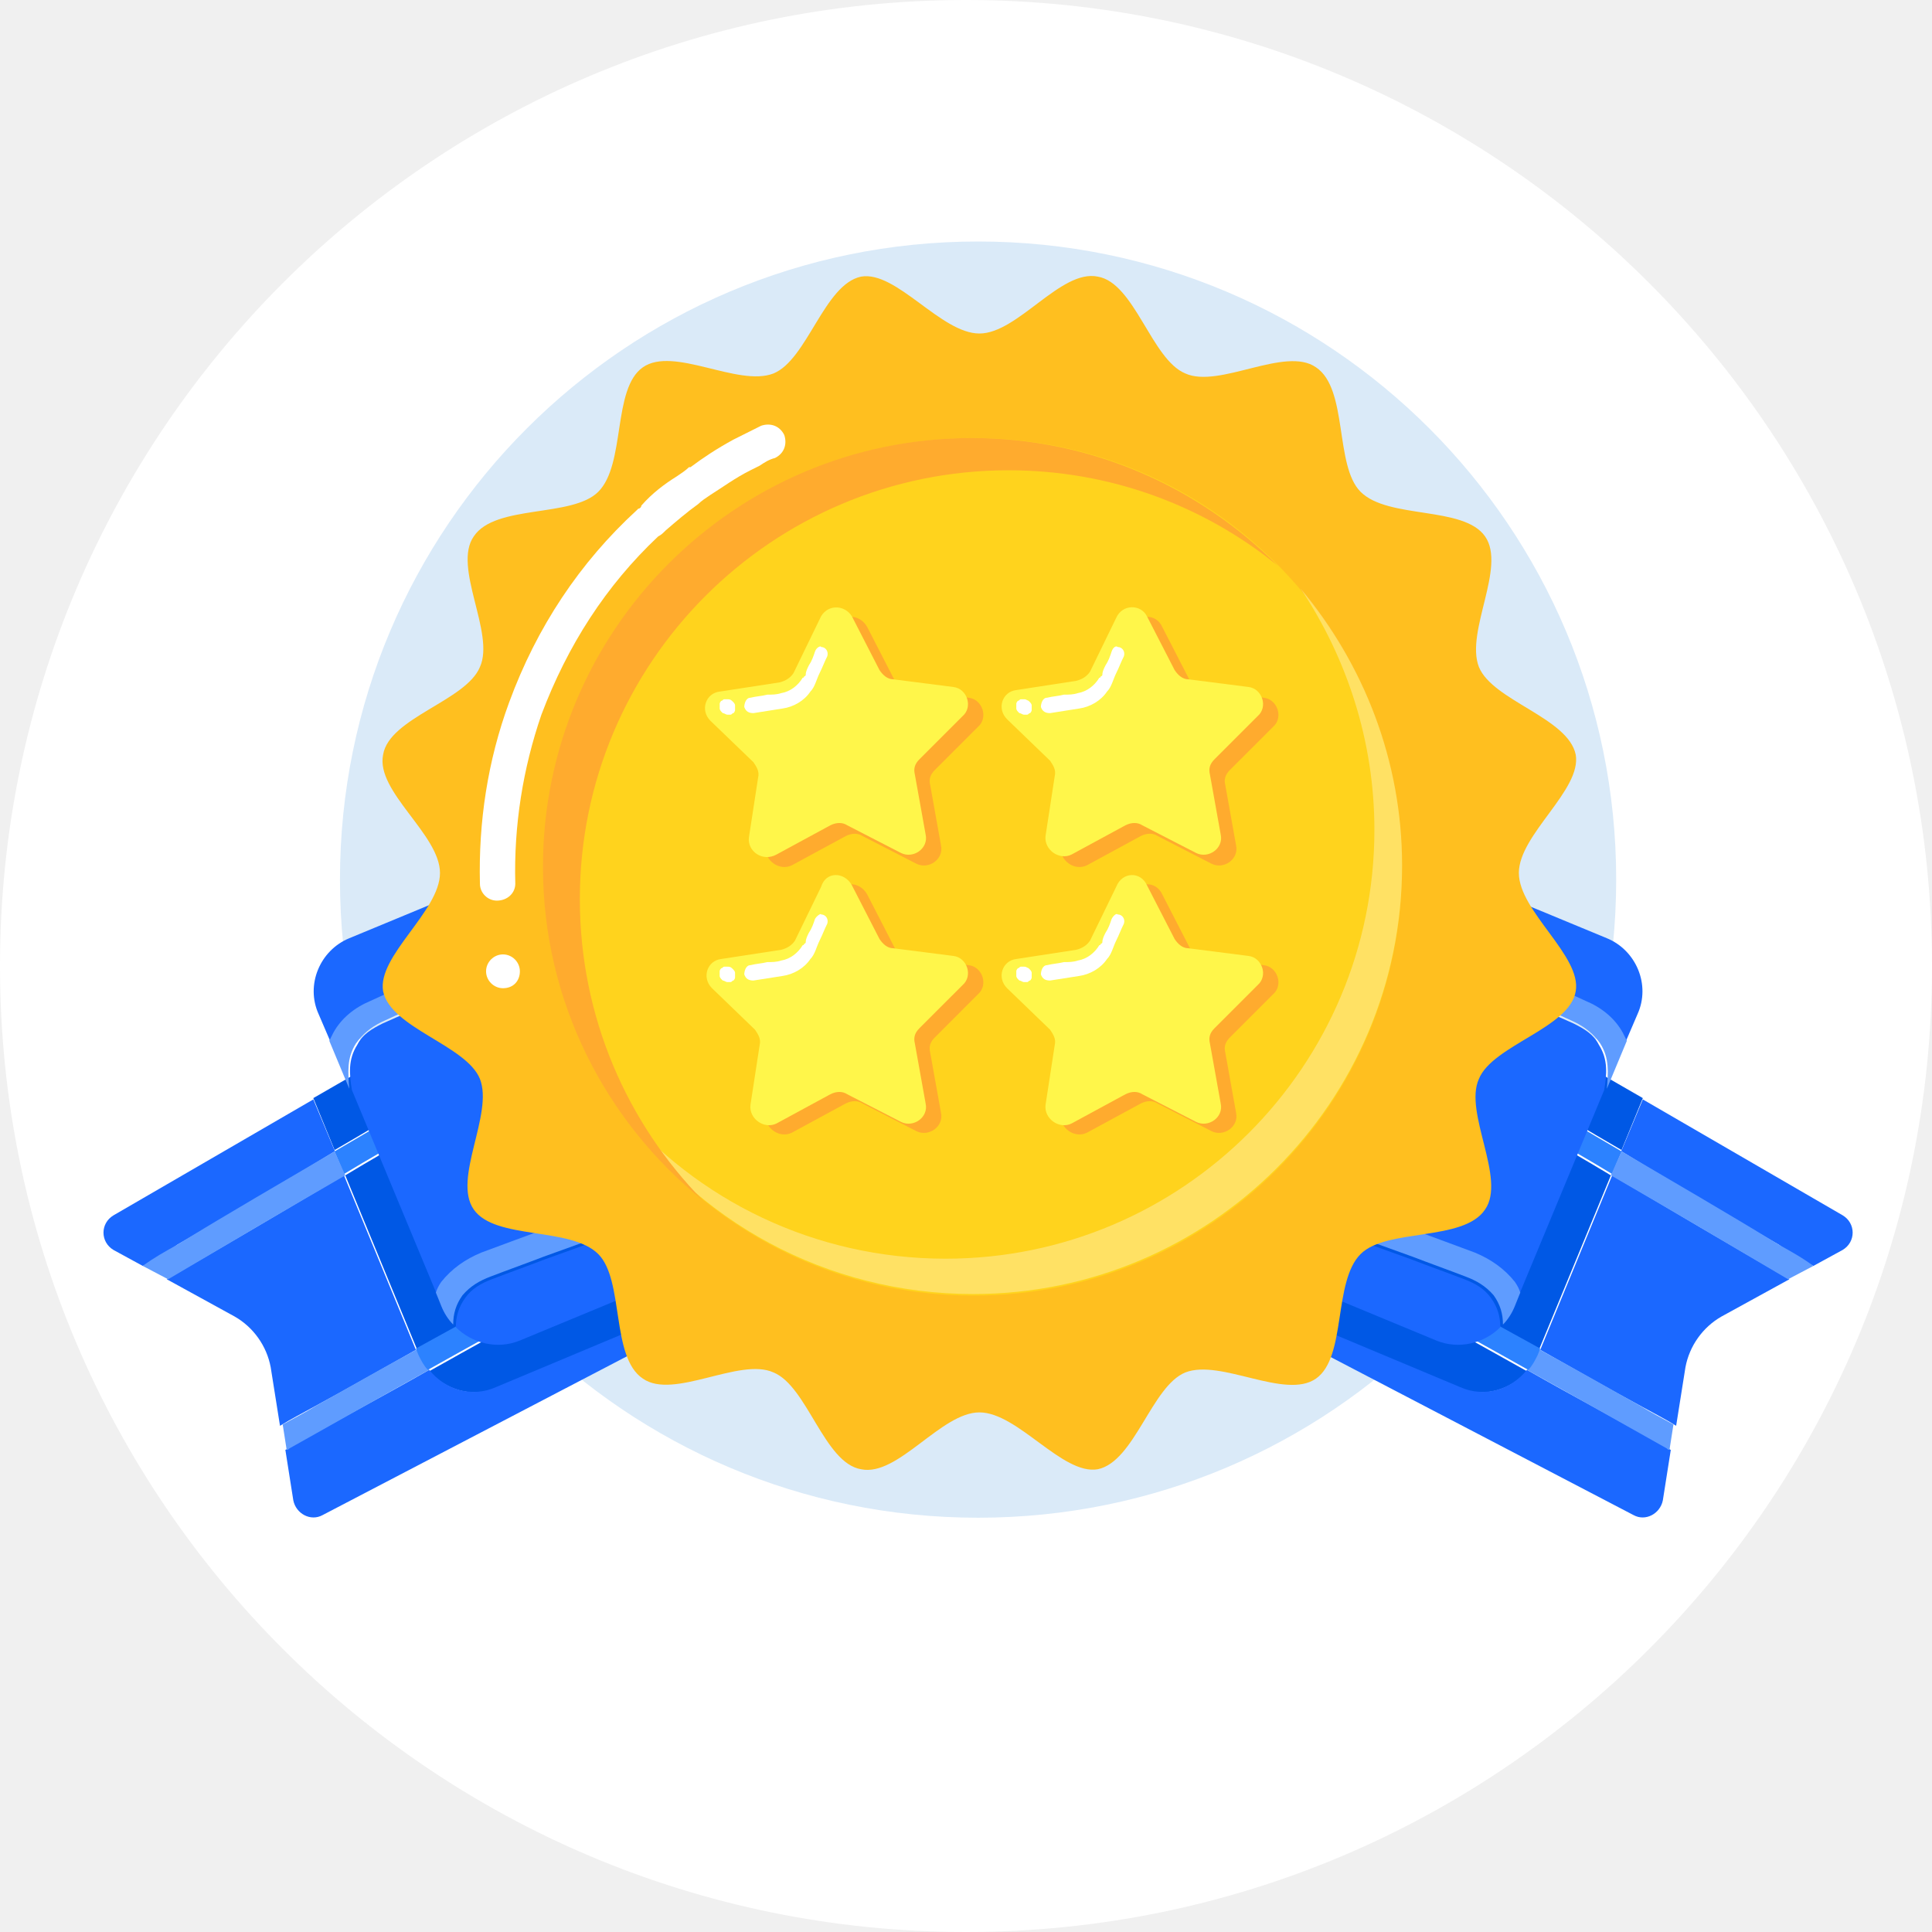
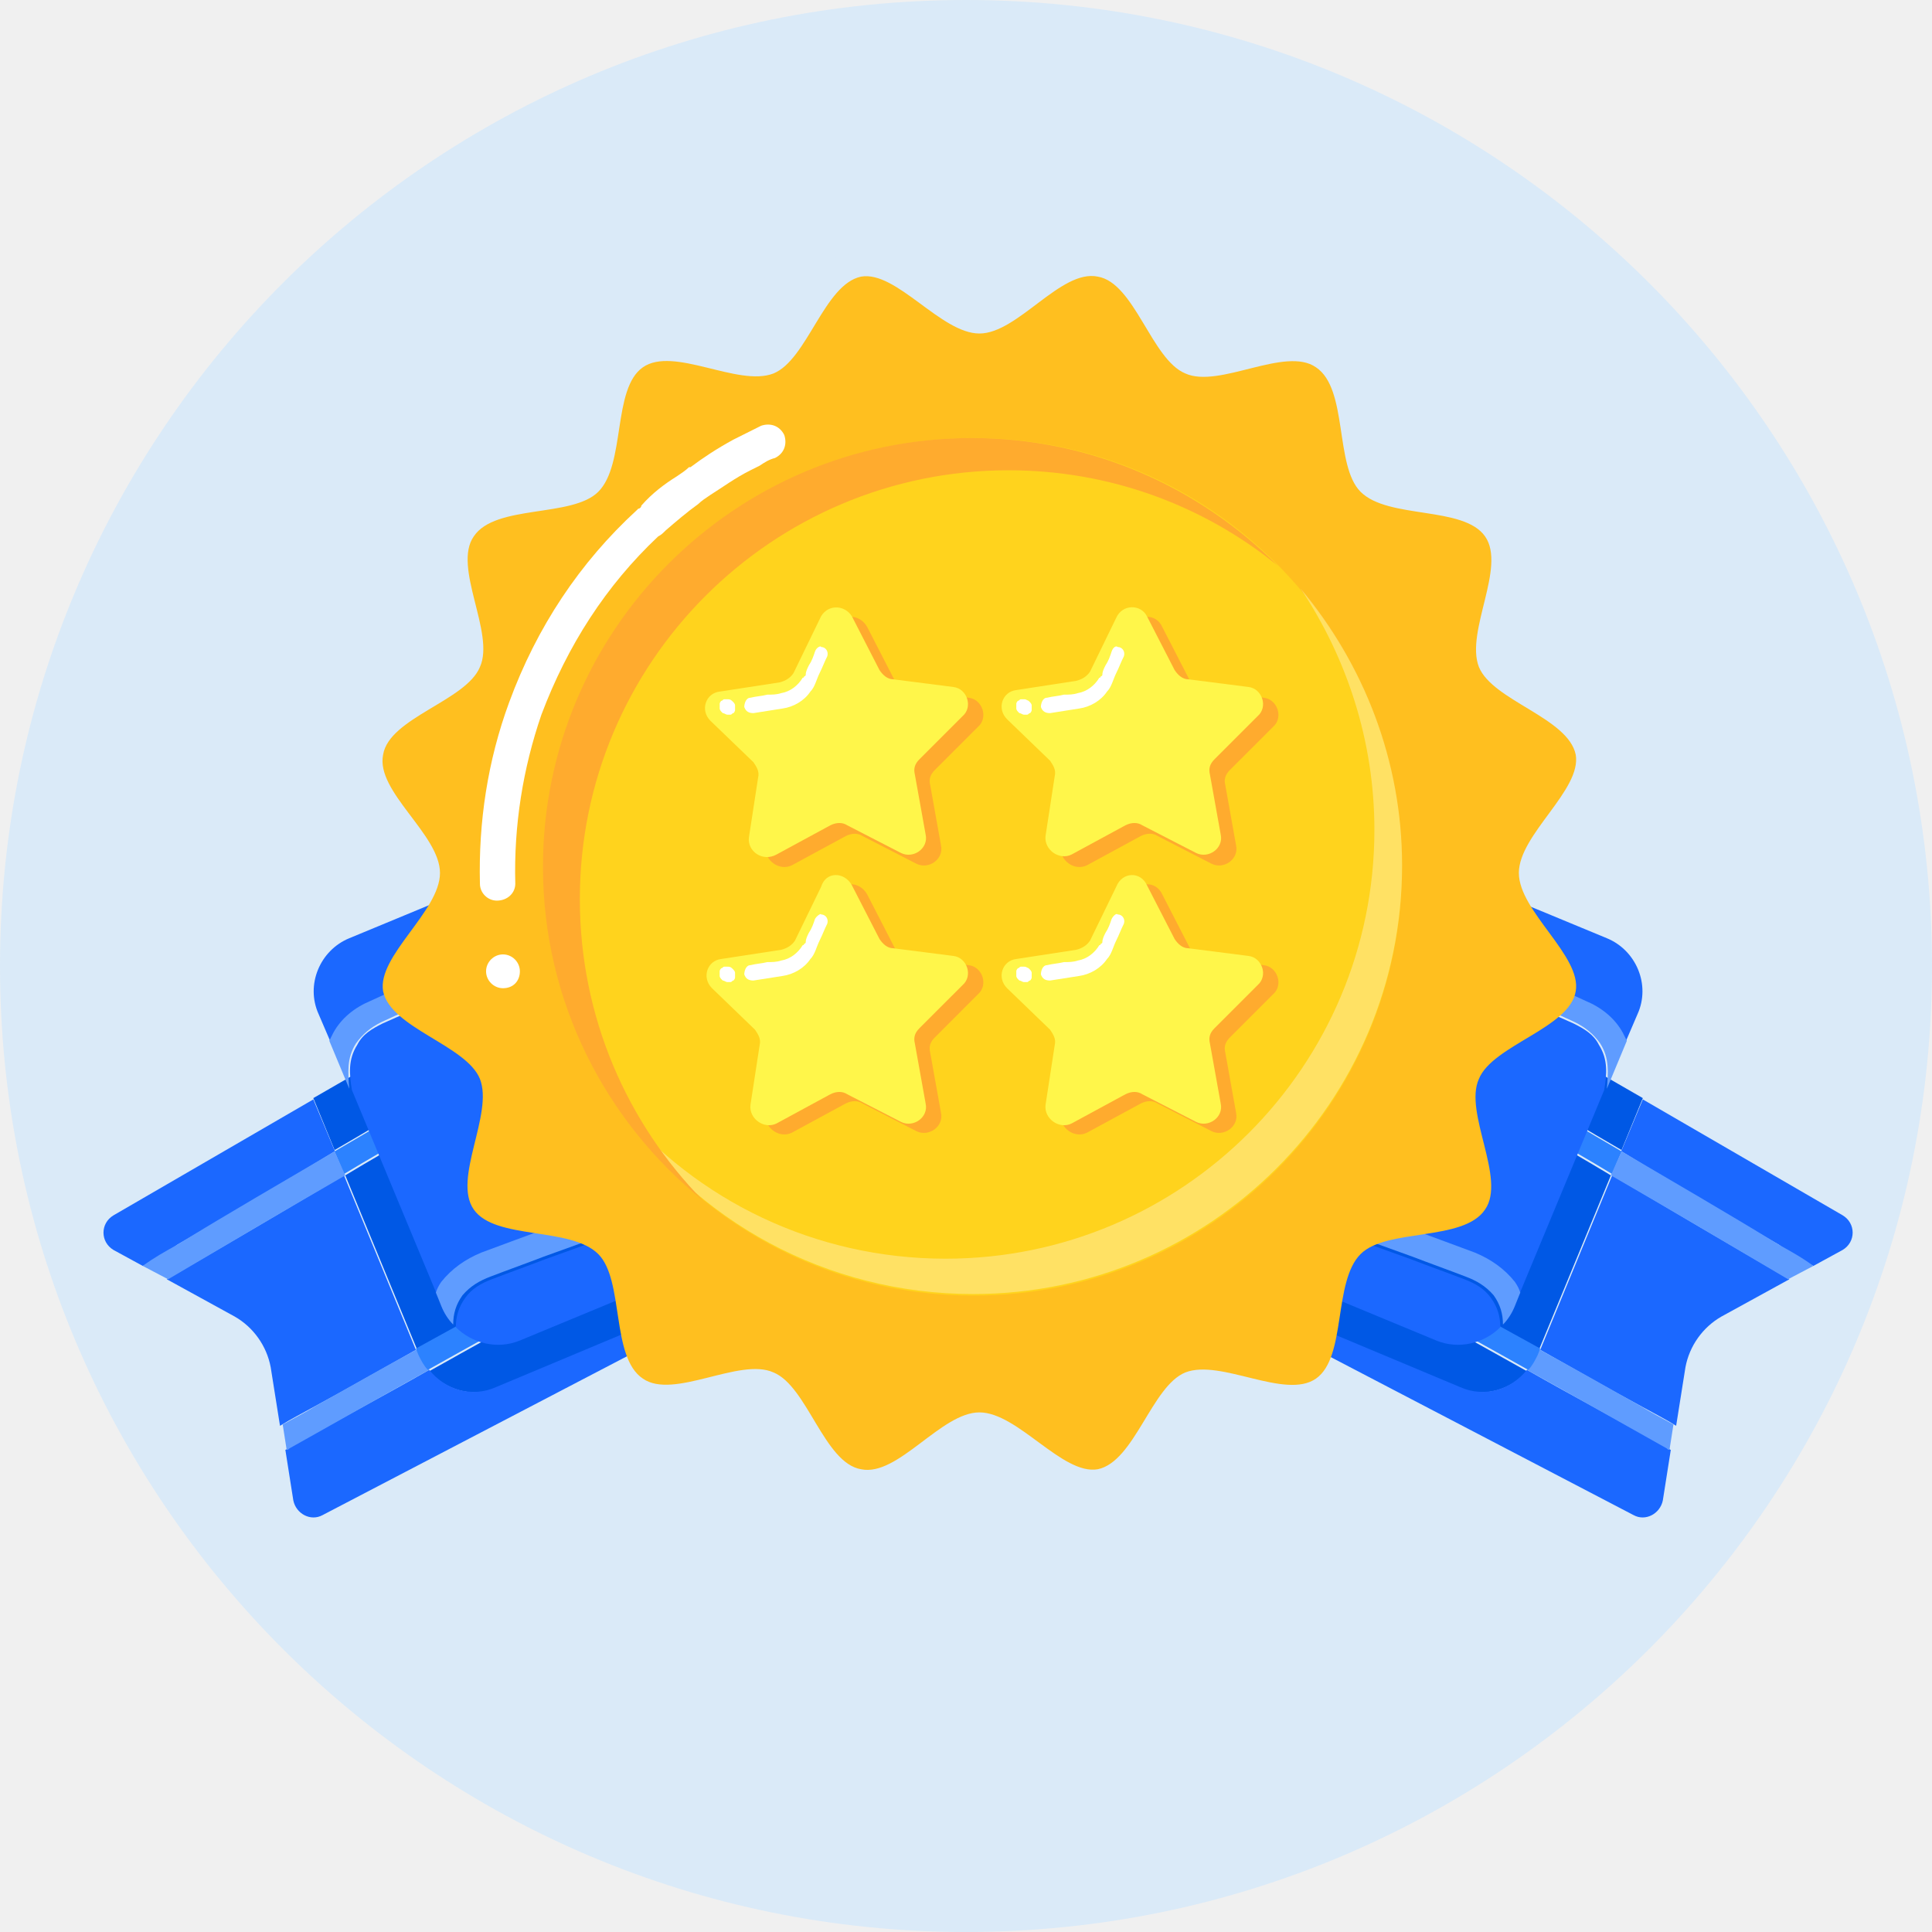
<svg xmlns="http://www.w3.org/2000/svg" width="56" height="56" viewBox="0 0 56 56" fill="none">
-   <rect y="3.05176e-05" width="56" height="56" rx="28" fill="white" />
+   <rect y="3.05176e-05" width="56" height="56" rx="28" fill="#DAEAF8" />
  <path d="M28.35 43.992C38.565 43.992 46.846 35.711 46.846 25.496C46.846 15.281 38.565 7 28.35 7C18.135 7 9.854 15.281 9.854 25.496C9.854 35.711 18.135 43.992 28.35 43.992Z" fill="#DAEAF8" />
  <path d="M11.63 30.361L9.082 31.829L9.699 33.335C10.703 32.755 11.707 32.138 12.711 31.558C12.325 31.211 11.978 30.786 11.63 30.361Z" fill="#0058E5" />
  <path d="M13.213 32.138L13.175 32.176C12.827 32.408 12.441 32.601 12.094 32.833C11.399 33.258 10.704 33.644 10.008 34.068L12.094 39.127C13.677 38.239 15.26 37.351 16.882 36.462C17.268 36.231 17.654 36.849 17.229 37.08C16.843 37.273 16.496 37.505 16.109 37.698C14.874 38.393 13.677 39.05 12.441 39.745C12.905 40.285 13.677 40.517 14.372 40.247L18.928 38.355C19.006 36.887 15.878 34.841 13.213 32.138Z" fill="#0058E5" />
  <path d="M12.827 31.558C12.789 31.597 12.75 31.597 12.711 31.636C12.866 31.829 13.059 31.983 13.213 32.176C13.522 31.906 13.175 31.327 12.827 31.558Z" fill="#5F9CFF" />
  <path d="M13.175 32.176L13.213 32.138C13.059 31.983 12.866 31.79 12.711 31.597C11.707 32.176 10.703 32.794 9.699 33.373L9.97 34.03C10.665 33.605 11.36 33.219 12.055 32.794C12.441 32.601 12.789 32.369 13.175 32.176Z" fill="#2C82FF" />
  <path d="M9.97 34.068L9.854 33.721L9.97 34.068Z" fill="#5F9CFF" />
  <path d="M9.97 34.068C8.271 35.072 6.572 36.076 4.834 37.08L6.803 38.161C7.344 38.47 7.73 39.011 7.846 39.629L8.116 41.328C8.425 41.135 8.734 40.98 9.082 40.787C10.086 40.246 11.09 39.667 12.055 39.127L9.97 34.068Z" fill="#1B68FF" />
  <path d="M9.7 33.373L9.854 33.721L9.082 31.867L3.29 35.227C2.903 35.458 2.903 35.999 3.29 36.231L4.139 36.694C4.487 36.501 4.834 36.308 5.143 36.076C6.688 35.188 8.194 34.3 9.7 33.373Z" fill="#1B68FF" />
  <path d="M9.854 33.721L9.7 33.373C8.194 34.261 6.649 35.149 5.143 36.076C4.796 36.269 4.448 36.462 4.139 36.694L4.873 37.08C6.572 36.076 8.271 35.072 10.008 34.068L9.854 33.721Z" fill="#5F9CFF" />
  <path d="M12.171 39.319C12.209 39.397 12.248 39.474 12.287 39.551C12.248 39.474 12.209 39.397 12.171 39.319Z" fill="#1B68FF" />
  <path d="M14.372 40.208C13.677 40.517 12.904 40.285 12.441 39.706C11.09 40.478 9.699 41.212 8.348 41.984C8.309 41.984 8.309 42.023 8.271 42.023L8.502 43.49C8.58 43.876 9.004 44.108 9.352 43.915L18.233 39.281C18.697 39.011 18.89 38.702 18.89 38.316L14.372 40.208Z" fill="#1B68FF" />
  <path d="M12.171 39.319L12.094 39.165L12.171 39.319Z" fill="#5F9CFF" />
  <path d="M12.287 39.551C12.325 39.628 12.364 39.667 12.402 39.744C12.364 39.667 12.325 39.59 12.287 39.551Z" fill="#5F9CFF" />
  <path d="M12.441 39.706C12.402 39.667 12.364 39.59 12.325 39.513C12.287 39.435 12.248 39.358 12.209 39.281L12.171 39.165L12.132 39.088C11.128 39.629 10.124 40.208 9.159 40.748C8.85 40.941 8.541 41.096 8.194 41.289L8.309 42.023C8.348 42.023 8.348 42.023 8.387 41.984C9.7 41.25 11.051 40.478 12.441 39.706Z" fill="#5F9CFF" />
  <path d="M17.191 37.041C17.577 36.81 17.229 36.192 16.843 36.424C15.26 37.312 13.677 38.2 12.055 39.088L12.132 39.281C12.209 39.436 12.287 39.59 12.402 39.706C13.638 39.011 14.835 38.354 16.071 37.659C16.457 37.466 16.843 37.235 17.191 37.041Z" fill="#2C82FF" />
  <path d="M22.404 33.914L18.851 25.38C18.503 24.531 17.5 24.106 16.65 24.492L10.124 27.195C9.275 27.543 8.85 28.547 9.236 29.396L9.584 30.207C9.622 30.13 9.661 30.052 9.7 29.975C9.97 29.55 10.317 29.241 10.781 29.048C13.291 27.89 15.839 26.809 18.388 25.689C18.812 25.496 19.044 26.191 18.619 26.346C18.195 26.538 17.77 26.732 17.384 26.886C15.8 27.581 14.179 28.315 12.596 29.01C12.094 29.241 11.592 29.435 11.09 29.666C10.781 29.821 10.51 29.975 10.356 30.284C10.086 30.709 10.124 31.134 10.201 31.597L12.673 37.544C12.711 37.428 12.789 37.35 12.827 37.235C13.098 36.81 13.522 36.539 13.986 36.385C16.573 35.42 19.198 34.493 21.786 33.566C22.21 33.412 22.404 34.107 21.979 34.261C21.554 34.416 21.129 34.57 20.704 34.725C19.083 35.304 17.422 35.922 15.8 36.501C15.299 36.694 14.758 36.887 14.256 37.08C13.947 37.196 13.677 37.35 13.484 37.621C13.291 37.891 13.213 38.161 13.213 38.47C13.677 38.934 14.41 39.127 15.067 38.856L21.593 36.153C22.365 35.729 22.751 34.763 22.404 33.914Z" fill="#1B68FF" />
  <path d="M10.317 30.245C10.51 29.975 10.742 29.782 11.051 29.628C11.553 29.396 12.055 29.164 12.557 28.971C14.14 28.276 15.762 27.543 17.345 26.847C17.77 26.654 18.195 26.461 18.581 26.307C19.005 26.114 18.774 25.457 18.349 25.65C15.8 26.77 13.252 27.851 10.742 29.01C10.279 29.203 9.893 29.512 9.661 29.936C9.622 30.014 9.584 30.091 9.545 30.168L10.124 31.558C10.086 31.095 10.047 30.67 10.317 30.245Z" fill="#5F9CFF" />
  <path d="M14.217 37.003C14.719 36.81 15.26 36.617 15.762 36.424C17.384 35.844 19.044 35.227 20.666 34.648C21.091 34.493 21.515 34.339 21.94 34.184C22.365 34.03 22.172 33.335 21.747 33.489C19.16 34.416 16.534 35.343 13.947 36.308C13.484 36.501 13.098 36.771 12.789 37.157C12.711 37.273 12.673 37.35 12.634 37.466L12.789 37.852C12.866 38.045 12.982 38.239 13.136 38.393C13.136 38.084 13.213 37.814 13.406 37.544C13.638 37.273 13.908 37.119 14.217 37.003Z" fill="#5F9CFF" />
  <path d="M45.07 30.361L47.618 31.829L47.001 33.335C45.997 32.755 44.993 32.138 43.989 31.558C44.375 31.211 44.722 30.786 45.07 30.361Z" fill="#0058E5" />
  <path d="M43.487 32.138L43.525 32.176C43.873 32.408 44.259 32.601 44.606 32.833C45.301 33.258 45.996 33.644 46.692 34.069L44.606 39.127C43.023 38.239 41.44 37.351 39.818 36.462C39.432 36.231 39.046 36.849 39.471 37.08C39.857 37.273 40.205 37.505 40.591 37.698C41.826 38.393 43.023 39.05 44.259 39.745C43.796 40.285 43.023 40.517 42.328 40.247L37.772 38.355C37.695 36.887 40.822 34.841 43.487 32.138Z" fill="#0058E5" />
  <path d="M43.873 31.558C43.911 31.597 43.95 31.597 43.989 31.636C43.834 31.829 43.641 31.983 43.487 32.176C43.178 31.906 43.525 31.327 43.873 31.558Z" fill="#5F9CFF" />
  <path d="M43.525 32.176L43.487 32.138C43.641 31.983 43.834 31.79 43.989 31.597C44.993 32.176 45.997 32.794 47.001 33.373L46.73 34.03C46.035 33.605 45.34 33.219 44.645 32.794C44.259 32.601 43.911 32.37 43.525 32.176Z" fill="#2C82FF" />
  <path d="M46.73 34.068L46.846 33.72L46.73 34.068Z" fill="#5F9CFF" />
  <path d="M46.73 34.068C48.429 35.072 50.128 36.076 51.866 37.08L49.897 38.161C49.356 38.47 48.97 39.011 48.854 39.628L48.584 41.327C48.275 41.134 47.966 40.98 47.618 40.787C46.614 40.246 45.61 39.667 44.645 39.126L46.73 34.068Z" fill="#1B68FF" />
  <path d="M47.001 33.373L46.846 33.72L47.618 31.867L53.41 35.226C53.797 35.458 53.797 35.999 53.41 36.23L52.561 36.694C52.213 36.501 51.866 36.307 51.557 36.076C50.012 35.188 48.507 34.3 47.001 33.373Z" fill="#1B68FF" />
  <path d="M46.846 33.72L47.001 33.373C48.507 34.261 50.051 35.149 51.557 36.076C51.904 36.269 52.252 36.462 52.561 36.694L51.827 37.08C50.128 36.076 48.429 35.072 46.692 34.068L46.846 33.72Z" fill="#5F9CFF" />
  <path d="M44.529 39.319C44.491 39.397 44.452 39.474 44.413 39.551C44.452 39.474 44.491 39.397 44.529 39.319Z" fill="#1B68FF" />
  <path d="M42.328 40.208C43.023 40.517 43.796 40.285 44.259 39.706C45.61 40.478 47.001 41.212 48.352 41.984C48.391 41.984 48.391 42.023 48.429 42.023L48.198 43.49C48.12 43.876 47.696 44.108 47.348 43.915L38.467 39.281C38.004 39.011 37.81 38.702 37.81 38.316L42.328 40.208Z" fill="#1B68FF" />
  <path d="M44.529 39.32L44.606 39.165L44.529 39.32Z" fill="#5F9CFF" />
  <path d="M44.413 39.551C44.375 39.629 44.336 39.667 44.297 39.744C44.336 39.667 44.375 39.59 44.413 39.551Z" fill="#5F9CFF" />
  <path d="M44.259 39.706C44.297 39.667 44.336 39.59 44.375 39.513C44.413 39.435 44.452 39.358 44.491 39.281L44.529 39.165L44.568 39.088C45.572 39.629 46.576 40.208 47.541 40.748C47.85 40.941 48.159 41.096 48.506 41.289L48.391 42.023C48.352 42.023 48.352 42.023 48.313 41.984C47.001 41.25 45.649 40.478 44.259 39.706Z" fill="#5F9CFF" />
  <path d="M39.509 37.042C39.123 36.81 39.471 36.192 39.857 36.424C41.44 37.312 43.023 38.2 44.645 39.088L44.568 39.281C44.491 39.436 44.413 39.59 44.297 39.706C43.062 39.011 41.865 38.354 40.629 37.659C40.243 37.466 39.857 37.235 39.509 37.042Z" fill="#2C82FF" />
  <path d="M34.297 33.914L37.849 25.38C38.197 24.531 39.2 24.106 40.05 24.492L46.576 27.195C47.425 27.543 47.85 28.547 47.464 29.396L47.116 30.207C47.078 30.13 47.039 30.052 47.001 29.975C46.73 29.55 46.383 29.241 45.919 29.048C43.409 27.89 40.861 26.809 38.312 25.689C37.888 25.496 37.656 26.191 38.081 26.346C38.505 26.538 38.93 26.732 39.316 26.886C40.9 27.581 42.521 28.315 44.104 29.01C44.606 29.241 45.108 29.435 45.61 29.666C45.919 29.821 46.19 29.975 46.344 30.284C46.614 30.709 46.576 31.134 46.498 31.597L44.027 37.544C43.989 37.428 43.911 37.35 43.873 37.235C43.602 36.81 43.178 36.539 42.714 36.385C40.127 35.42 37.501 34.493 34.914 33.566C34.49 33.412 34.297 34.107 34.721 34.261C35.146 34.416 35.571 34.57 35.995 34.725C37.617 35.304 39.278 35.922 40.9 36.501C41.401 36.694 41.942 36.887 42.444 37.08C42.753 37.196 43.023 37.35 43.216 37.621C43.409 37.891 43.487 38.161 43.487 38.47C43.023 38.934 42.29 39.127 41.633 38.856L35.107 36.153C34.335 35.729 33.949 34.763 34.297 33.914Z" fill="#1B68FF" />
  <path d="M46.383 30.245C46.19 29.975 45.958 29.782 45.649 29.628C45.147 29.396 44.645 29.164 44.143 28.971C42.56 28.276 40.938 27.543 39.355 26.847C38.93 26.654 38.505 26.461 38.119 26.307C37.694 26.114 37.926 25.457 38.351 25.65C40.9 26.77 43.448 27.851 45.958 29.01C46.421 29.203 46.807 29.512 47.039 29.936C47.078 30.014 47.116 30.091 47.155 30.168L46.576 31.558C46.614 31.095 46.653 30.67 46.383 30.245Z" fill="#5F9CFF" />
  <path d="M42.483 37.003C41.981 36.81 41.44 36.617 40.938 36.424C39.316 35.844 37.656 35.227 36.034 34.648C35.609 34.493 35.185 34.339 34.76 34.184C34.335 34.03 34.528 33.335 34.953 33.489C37.54 34.416 40.166 35.343 42.753 36.308C43.216 36.501 43.602 36.771 43.911 37.157C43.989 37.273 44.027 37.35 44.066 37.466L43.911 37.852C43.834 38.045 43.718 38.239 43.564 38.393C43.564 38.084 43.486 37.814 43.294 37.544C43.062 37.273 42.791 37.119 42.483 37.003Z" fill="#5F9CFF" />
  <path d="M44.025 25.303C44.025 24.189 45.852 22.897 45.673 21.873C45.451 20.803 43.268 20.313 42.867 19.333C42.466 18.309 43.669 16.438 43.045 15.547C42.421 14.656 40.239 15.057 39.437 14.255C38.679 13.498 39.08 11.27 38.145 10.647C37.254 10.023 35.338 11.27 34.358 10.825C33.378 10.424 32.888 8.197 31.819 8.018C30.75 7.796 29.503 9.667 28.389 9.667C27.275 9.667 25.983 7.84 24.959 8.018C23.89 8.241 23.4 10.424 22.42 10.825C21.395 11.226 19.524 10.023 18.633 10.647C17.742 11.27 18.143 13.453 17.341 14.255C16.584 15.012 14.357 14.611 13.733 15.547C13.109 16.438 14.357 18.353 13.911 19.333C13.51 20.313 11.283 20.803 11.105 21.873C10.882 22.942 12.753 24.189 12.753 25.303C12.753 26.416 10.927 27.708 11.105 28.733C11.328 29.802 13.51 30.292 13.911 31.272C14.312 32.297 13.109 34.168 13.733 35.059C14.357 35.95 16.54 35.549 17.341 36.35C18.099 37.108 17.698 39.335 18.633 39.959C19.524 40.582 21.44 39.335 22.42 39.781C23.4 40.181 23.89 42.409 24.959 42.587C26.028 42.81 27.275 40.939 28.389 40.939C29.503 40.939 30.795 42.765 31.819 42.587C32.888 42.364 33.378 40.181 34.358 39.781C35.383 39.38 37.254 40.582 38.145 39.959C39.036 39.335 38.635 37.152 39.437 36.35C40.194 35.593 42.421 35.994 43.045 35.059C43.669 34.168 42.421 32.252 42.867 31.272C43.268 30.292 45.495 29.802 45.673 28.733C45.852 27.708 44.025 26.416 44.025 25.303Z" fill="#FFBF1F" />
  <path d="M28.211 37.553C35.075 37.553 40.639 31.989 40.639 25.124C40.639 18.26 35.075 12.696 28.211 12.696C21.347 12.696 15.782 18.26 15.782 25.124C15.782 31.989 21.347 37.553 28.211 37.553Z" fill="#FFD31D" />
  <path opacity="0.5" d="M37.7 17.061C39.036 19.066 39.838 21.471 39.838 24.055C39.838 30.915 34.269 36.484 27.409 36.484C23.623 36.484 20.192 34.791 17.921 32.074C20.148 35.37 23.934 37.508 28.211 37.508C35.071 37.508 40.64 31.94 40.64 25.08C40.64 22.05 39.526 19.244 37.7 17.061Z" fill="#FFEFAB" />
  <path d="M16.807 26.06C16.807 19.2 22.375 13.631 29.235 13.631C32.176 13.631 34.893 14.656 37.031 16.393C34.759 14.121 31.641 12.696 28.166 12.696C21.306 12.696 15.738 18.264 15.738 25.124C15.738 29.044 17.564 32.519 20.371 34.791C18.188 32.564 16.807 29.49 16.807 26.06Z" fill="#FFAB2E" />
  <path d="M14.401 26.105C14.134 26.105 13.911 25.882 13.911 25.615C13.867 23.833 14.134 22.051 14.758 20.358C15.559 18.175 16.807 16.304 18.455 14.79L18.5 14.745C18.544 14.745 18.589 14.701 18.589 14.656C18.9 14.3 19.257 14.032 19.613 13.81C19.747 13.721 19.88 13.632 19.97 13.542C19.97 13.542 19.97 13.542 20.014 13.542C20.37 13.275 20.771 13.008 21.261 12.741C21.351 12.696 21.44 12.652 21.529 12.607C21.707 12.518 21.885 12.429 22.063 12.34C22.331 12.251 22.598 12.34 22.732 12.607C22.821 12.874 22.732 13.142 22.464 13.275C22.286 13.32 22.152 13.409 22.019 13.498C21.93 13.542 21.84 13.587 21.751 13.632C21.306 13.854 20.95 14.121 20.593 14.344C20.46 14.433 20.326 14.522 20.237 14.611C19.925 14.834 19.613 15.101 19.301 15.369C19.212 15.458 19.168 15.502 19.079 15.547C17.564 16.973 16.45 18.71 15.693 20.715C15.158 22.274 14.891 23.922 14.936 25.615C14.936 25.882 14.713 26.105 14.401 26.105Z" fill="white" />
  <path d="M15.069 28.154C15.069 27.886 14.847 27.664 14.579 27.664C14.312 27.664 14.089 27.886 14.089 28.154C14.089 28.421 14.312 28.644 14.579 28.644C14.891 28.644 15.069 28.421 15.069 28.154Z" fill="white" />
  <path d="M33.69 18.175L34.492 19.734C34.581 19.868 34.715 20.002 34.893 20.002L36.63 20.224C37.031 20.269 37.209 20.803 36.898 21.071L35.65 22.318C35.517 22.452 35.472 22.585 35.517 22.764L35.828 24.501C35.917 24.902 35.472 25.214 35.116 25.035L33.556 24.233C33.423 24.144 33.245 24.144 33.066 24.233L31.507 25.08C31.151 25.258 30.706 24.946 30.75 24.545L31.017 22.808C31.062 22.63 30.973 22.496 30.884 22.363L29.636 21.16C29.325 20.848 29.503 20.358 29.904 20.313L31.641 20.046C31.819 20.002 31.953 19.912 32.042 19.779L32.799 18.22C32.977 17.774 33.512 17.774 33.69 18.175Z" fill="#FFAB2E" />
  <path d="M33.245 17.863L34.047 19.422C34.136 19.556 34.269 19.69 34.447 19.69L36.185 19.912C36.586 19.957 36.764 20.492 36.452 20.759L35.205 22.006C35.071 22.14 35.027 22.273 35.071 22.452L35.383 24.189C35.472 24.59 35.027 24.902 34.67 24.724L33.111 23.922C32.977 23.833 32.799 23.833 32.621 23.922L31.062 24.768C30.706 24.946 30.26 24.634 30.305 24.233L30.572 22.496C30.616 22.318 30.527 22.184 30.438 22.051L29.191 20.848C28.879 20.536 29.057 20.046 29.458 20.002L31.195 19.734C31.374 19.69 31.507 19.601 31.596 19.467L32.354 17.908C32.532 17.507 33.066 17.507 33.245 17.863Z" fill="#FFF64A" />
  <path d="M32.22 18.888C32.176 19.022 32.131 19.155 32.042 19.289C31.997 19.378 31.953 19.467 31.953 19.556C31.953 19.556 31.953 19.601 31.908 19.601C31.908 19.601 31.953 19.556 31.908 19.601C31.908 19.601 31.908 19.645 31.864 19.645C31.73 19.868 31.507 20.046 31.24 20.091C31.107 20.135 30.973 20.135 30.839 20.135C30.661 20.18 30.527 20.18 30.349 20.224C30.216 20.224 30.171 20.403 30.171 20.492C30.216 20.625 30.305 20.67 30.438 20.67C30.706 20.625 31.017 20.581 31.285 20.536C31.596 20.492 31.908 20.314 32.087 20.046C32.22 19.913 32.265 19.69 32.354 19.512C32.443 19.334 32.487 19.2 32.577 19.022C32.621 18.888 32.532 18.754 32.398 18.754C32.354 18.71 32.265 18.754 32.22 18.888Z" fill="white" />
  <path d="M29.681 20.269C29.636 20.269 29.636 20.269 29.592 20.269C29.547 20.269 29.547 20.314 29.503 20.314C29.503 20.314 29.458 20.358 29.458 20.403C29.458 20.447 29.458 20.447 29.458 20.492V20.536C29.458 20.581 29.503 20.625 29.503 20.625L29.547 20.67C29.592 20.67 29.636 20.715 29.681 20.715C29.725 20.715 29.725 20.715 29.77 20.715C29.814 20.715 29.814 20.67 29.859 20.67C29.859 20.67 29.904 20.625 29.904 20.581C29.904 20.536 29.904 20.536 29.904 20.492V20.447C29.904 20.403 29.859 20.358 29.859 20.358L29.814 20.314C29.725 20.269 29.725 20.269 29.681 20.269Z" fill="white" />
  <path d="M25.137 18.175L25.939 19.734C26.028 19.868 26.162 20.002 26.34 20.002L28.077 20.224C28.478 20.269 28.656 20.804 28.345 21.071L27.097 22.318C26.964 22.452 26.919 22.585 26.964 22.764L27.275 24.501C27.364 24.902 26.919 25.214 26.563 25.036L25.003 24.234C24.87 24.145 24.692 24.145 24.514 24.234L22.954 25.08C22.598 25.258 22.152 24.947 22.197 24.546L22.464 22.808C22.509 22.63 22.42 22.496 22.331 22.363L21.083 21.16C20.771 20.848 20.95 20.358 21.351 20.314L23.088 20.046C23.266 20.002 23.4 19.913 23.489 19.779L24.246 18.22C24.38 17.774 24.914 17.774 25.137 18.175Z" fill="#FFAB2E" />
  <path d="M24.692 17.863L25.493 19.423C25.582 19.556 25.716 19.69 25.894 19.69L27.632 19.913C28.033 19.957 28.211 20.492 27.899 20.759L26.652 22.006C26.518 22.14 26.474 22.274 26.518 22.452L26.83 24.189C26.919 24.59 26.474 24.902 26.117 24.724L24.558 23.922C24.424 23.833 24.246 23.833 24.068 23.922L22.509 24.768C22.108 24.991 21.662 24.679 21.707 24.278L21.974 22.541C22.019 22.363 21.93 22.229 21.841 22.095L20.593 20.893C20.281 20.581 20.46 20.091 20.86 20.046L22.598 19.779C22.776 19.734 22.91 19.645 22.999 19.512L23.756 17.953C23.934 17.507 24.469 17.507 24.692 17.863Z" fill="#FFF64A" />
  <path d="M23.622 18.888C23.578 19.022 23.533 19.155 23.444 19.289C23.4 19.378 23.355 19.467 23.355 19.556C23.355 19.556 23.355 19.601 23.311 19.601C23.311 19.601 23.355 19.556 23.311 19.601C23.311 19.601 23.311 19.645 23.266 19.645C23.133 19.868 22.91 20.046 22.642 20.091C22.509 20.135 22.375 20.135 22.242 20.135C22.063 20.18 21.93 20.18 21.752 20.224C21.618 20.224 21.573 20.403 21.573 20.492C21.618 20.625 21.707 20.67 21.841 20.67C22.108 20.625 22.42 20.581 22.687 20.536C22.999 20.492 23.311 20.314 23.489 20.046C23.622 19.913 23.667 19.69 23.756 19.512C23.845 19.334 23.89 19.2 23.979 19.022C24.023 18.888 23.934 18.754 23.801 18.754C23.801 18.71 23.667 18.754 23.622 18.888Z" fill="white" />
  <path d="M21.083 20.269C21.039 20.269 21.039 20.269 20.994 20.269C20.95 20.269 20.95 20.314 20.905 20.314C20.905 20.314 20.861 20.358 20.861 20.403C20.861 20.447 20.861 20.447 20.861 20.492V20.536C20.861 20.581 20.905 20.625 20.905 20.625L20.95 20.67C20.994 20.67 21.039 20.715 21.083 20.715C21.128 20.715 21.128 20.715 21.172 20.715C21.217 20.715 21.217 20.67 21.262 20.67C21.262 20.67 21.306 20.625 21.306 20.581C21.306 20.536 21.306 20.536 21.306 20.492V20.447C21.306 20.403 21.262 20.358 21.262 20.358L21.217 20.314C21.172 20.269 21.128 20.269 21.083 20.269Z" fill="white" />
  <path d="M33.69 25.927L34.492 27.486C34.581 27.619 34.715 27.753 34.893 27.753L36.63 27.976C37.031 28.02 37.209 28.555 36.898 28.822L35.65 30.07C35.517 30.203 35.472 30.337 35.517 30.515L35.828 32.252C35.917 32.653 35.472 32.965 35.116 32.787L33.556 31.985C33.423 31.896 33.245 31.896 33.066 31.985L31.507 32.831C31.151 33.01 30.706 32.698 30.75 32.297L31.017 30.559C31.062 30.381 30.973 30.248 30.884 30.114L29.636 28.911C29.325 28.599 29.503 28.109 29.904 28.065L31.641 27.797C31.819 27.753 31.953 27.664 32.042 27.53L32.799 25.971C32.977 25.526 33.512 25.526 33.69 25.927Z" fill="#FFAB2E" />
  <path d="M33.245 25.659L34.047 27.218C34.136 27.352 34.269 27.486 34.447 27.486L36.185 27.708C36.586 27.753 36.764 28.288 36.452 28.555L35.205 29.802C35.071 29.936 35.027 30.069 35.071 30.247L35.383 31.985C35.472 32.386 35.027 32.698 34.67 32.519L33.111 31.718C32.977 31.628 32.799 31.628 32.621 31.718L31.062 32.564C30.706 32.742 30.26 32.43 30.305 32.029L30.572 30.292C30.616 30.114 30.527 29.98 30.438 29.847L29.191 28.644C28.879 28.332 29.057 27.842 29.458 27.797L31.195 27.53C31.374 27.486 31.507 27.396 31.596 27.263L32.354 25.704C32.532 25.258 33.066 25.258 33.245 25.659Z" fill="#FFF64A" />
  <path d="M32.22 26.639C32.176 26.773 32.131 26.907 32.042 27.04C31.997 27.13 31.953 27.219 31.953 27.308C31.953 27.308 31.953 27.352 31.908 27.352C31.908 27.352 31.953 27.308 31.908 27.352C31.908 27.352 31.908 27.397 31.864 27.397C31.73 27.619 31.507 27.798 31.24 27.842C31.107 27.887 30.973 27.887 30.839 27.887C30.661 27.931 30.527 27.931 30.349 27.976C30.216 27.976 30.171 28.154 30.171 28.243C30.216 28.377 30.305 28.421 30.438 28.421C30.706 28.377 31.017 28.332 31.285 28.288C31.596 28.243 31.908 28.065 32.087 27.798C32.22 27.664 32.265 27.441 32.354 27.263C32.443 27.085 32.487 26.951 32.577 26.773C32.621 26.639 32.532 26.506 32.398 26.506C32.354 26.461 32.265 26.55 32.22 26.639Z" fill="white" />
  <path d="M29.681 28.02C29.636 28.02 29.636 28.02 29.592 28.02C29.547 28.02 29.547 28.065 29.503 28.065C29.503 28.065 29.458 28.109 29.458 28.154C29.458 28.198 29.458 28.198 29.458 28.243V28.288C29.458 28.332 29.503 28.377 29.503 28.377L29.547 28.421C29.592 28.421 29.636 28.466 29.681 28.466C29.725 28.466 29.725 28.466 29.77 28.466C29.814 28.466 29.814 28.421 29.859 28.421C29.859 28.421 29.904 28.377 29.904 28.332C29.904 28.288 29.904 28.288 29.904 28.243V28.198C29.904 28.154 29.859 28.109 29.859 28.109L29.814 28.065C29.725 28.02 29.725 28.02 29.681 28.02Z" fill="white" />
  <path d="M25.137 25.927L25.939 27.486C26.028 27.619 26.162 27.753 26.34 27.753L28.077 27.976C28.478 28.02 28.656 28.555 28.344 28.822L27.097 30.07C26.963 30.203 26.919 30.337 26.963 30.515L27.275 32.252C27.364 32.653 26.919 32.965 26.562 32.787L25.003 31.985C24.87 31.896 24.692 31.896 24.513 31.985L22.954 32.831C22.598 33.01 22.152 32.698 22.197 32.297L22.464 30.559C22.509 30.381 22.42 30.248 22.331 30.114L21.083 28.911C20.771 28.599 20.95 28.109 21.351 28.065L23.088 27.797C23.266 27.753 23.4 27.664 23.489 27.53L24.246 25.971C24.38 25.526 24.914 25.526 25.137 25.927Z" fill="#FFAB2E" />
  <path d="M24.692 25.659L25.493 27.218C25.582 27.352 25.716 27.486 25.894 27.486L27.632 27.708C28.033 27.753 28.211 28.288 27.899 28.555L26.652 29.802C26.518 29.936 26.474 30.069 26.518 30.247L26.83 31.985C26.919 32.386 26.474 32.698 26.117 32.519L24.558 31.718C24.424 31.628 24.246 31.628 24.068 31.718L22.509 32.564C22.152 32.742 21.707 32.43 21.752 32.029L22.019 30.292C22.063 30.114 21.974 29.98 21.885 29.847L20.638 28.644C20.326 28.332 20.504 27.842 20.905 27.797L22.642 27.53C22.821 27.486 22.954 27.396 23.043 27.263L23.801 25.704C23.934 25.258 24.469 25.258 24.692 25.659Z" fill="#FFF64A" />
  <path d="M23.622 26.639C23.578 26.773 23.533 26.907 23.444 27.04C23.4 27.13 23.355 27.219 23.355 27.308C23.355 27.308 23.355 27.352 23.311 27.352C23.311 27.352 23.355 27.308 23.311 27.352C23.311 27.352 23.311 27.397 23.266 27.397C23.132 27.619 22.91 27.798 22.642 27.842C22.509 27.887 22.375 27.887 22.241 27.887C22.063 27.931 21.93 27.931 21.751 27.976C21.618 27.976 21.573 28.154 21.573 28.243C21.618 28.377 21.707 28.421 21.84 28.421C22.108 28.377 22.42 28.332 22.687 28.288C22.999 28.243 23.311 28.065 23.489 27.798C23.622 27.664 23.667 27.441 23.756 27.263C23.845 27.085 23.89 26.951 23.979 26.773C24.023 26.639 23.934 26.506 23.801 26.506C23.801 26.461 23.667 26.55 23.622 26.639Z" fill="white" />
  <path d="M21.083 28.02C21.039 28.02 21.039 28.02 20.994 28.02C20.95 28.02 20.95 28.065 20.905 28.065C20.905 28.065 20.86 28.109 20.86 28.154C20.86 28.198 20.86 28.198 20.86 28.243V28.288C20.86 28.332 20.905 28.377 20.905 28.377L20.95 28.421C20.994 28.421 21.039 28.466 21.083 28.466C21.128 28.466 21.128 28.466 21.172 28.466C21.217 28.466 21.217 28.421 21.261 28.421C21.261 28.421 21.306 28.377 21.306 28.332C21.306 28.288 21.306 28.288 21.306 28.243V28.198C21.306 28.154 21.261 28.109 21.261 28.109L21.217 28.065C21.172 28.02 21.128 28.02 21.083 28.02Z" fill="white" />
</svg>
